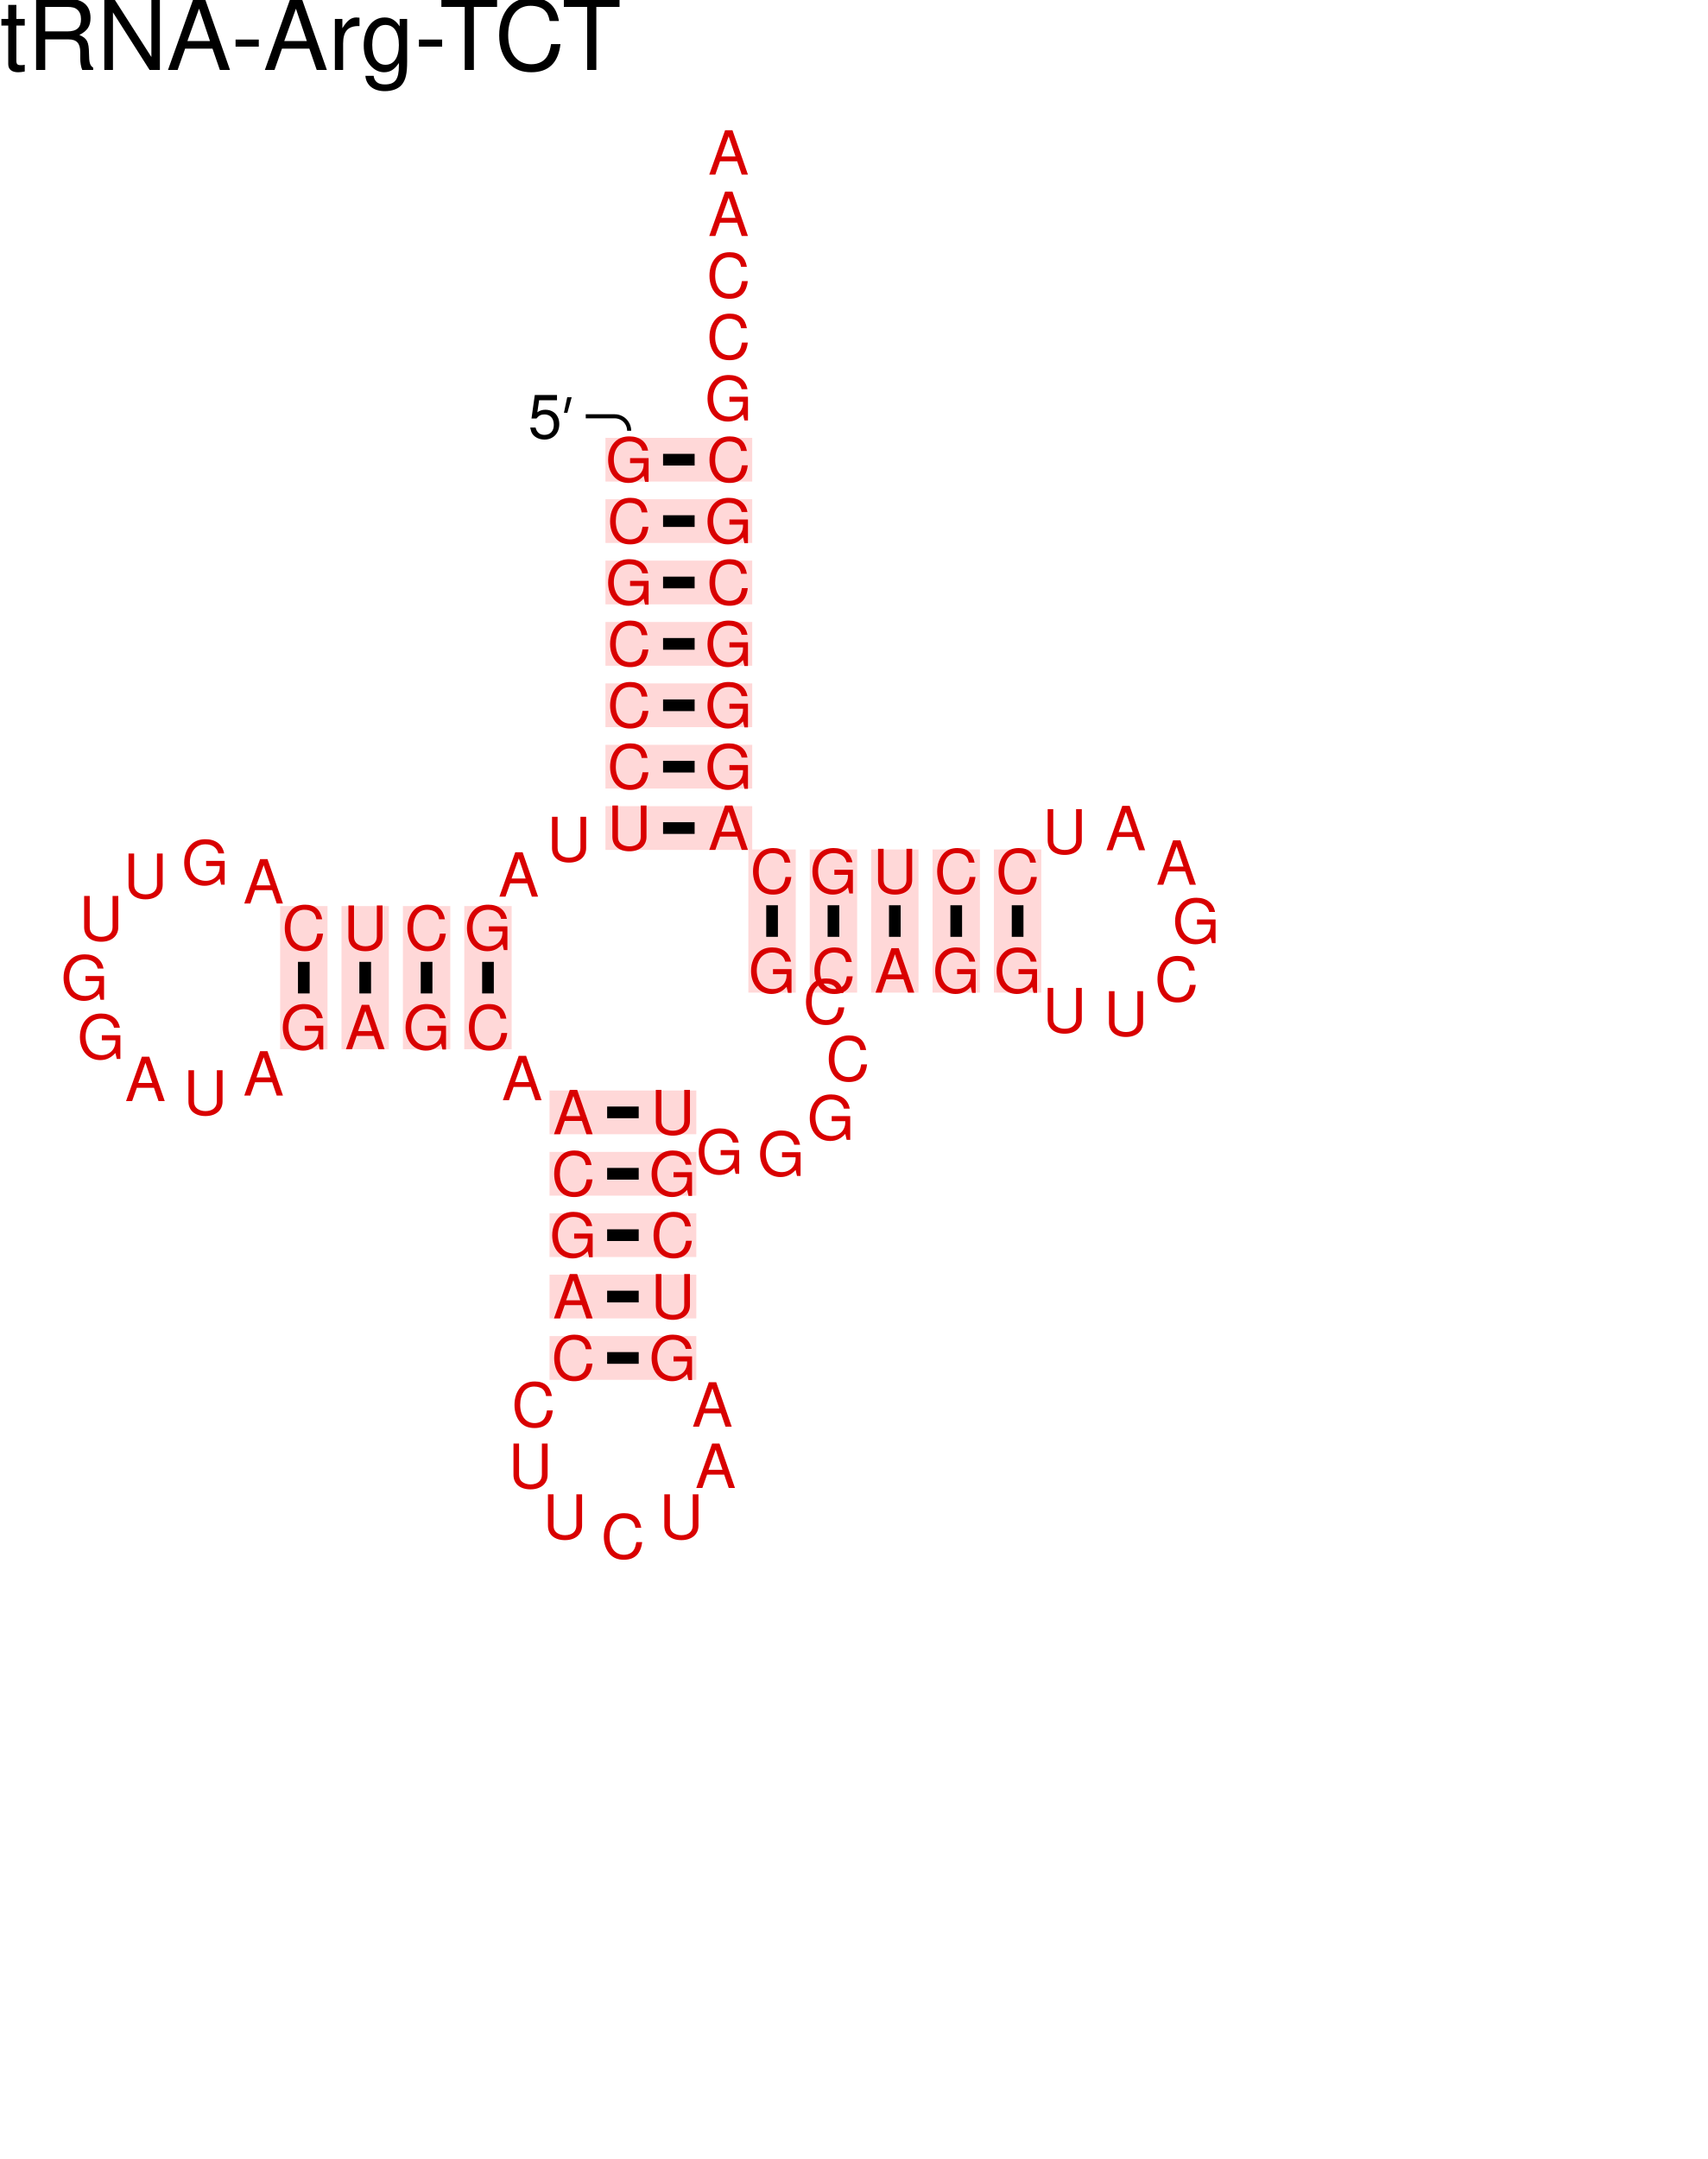
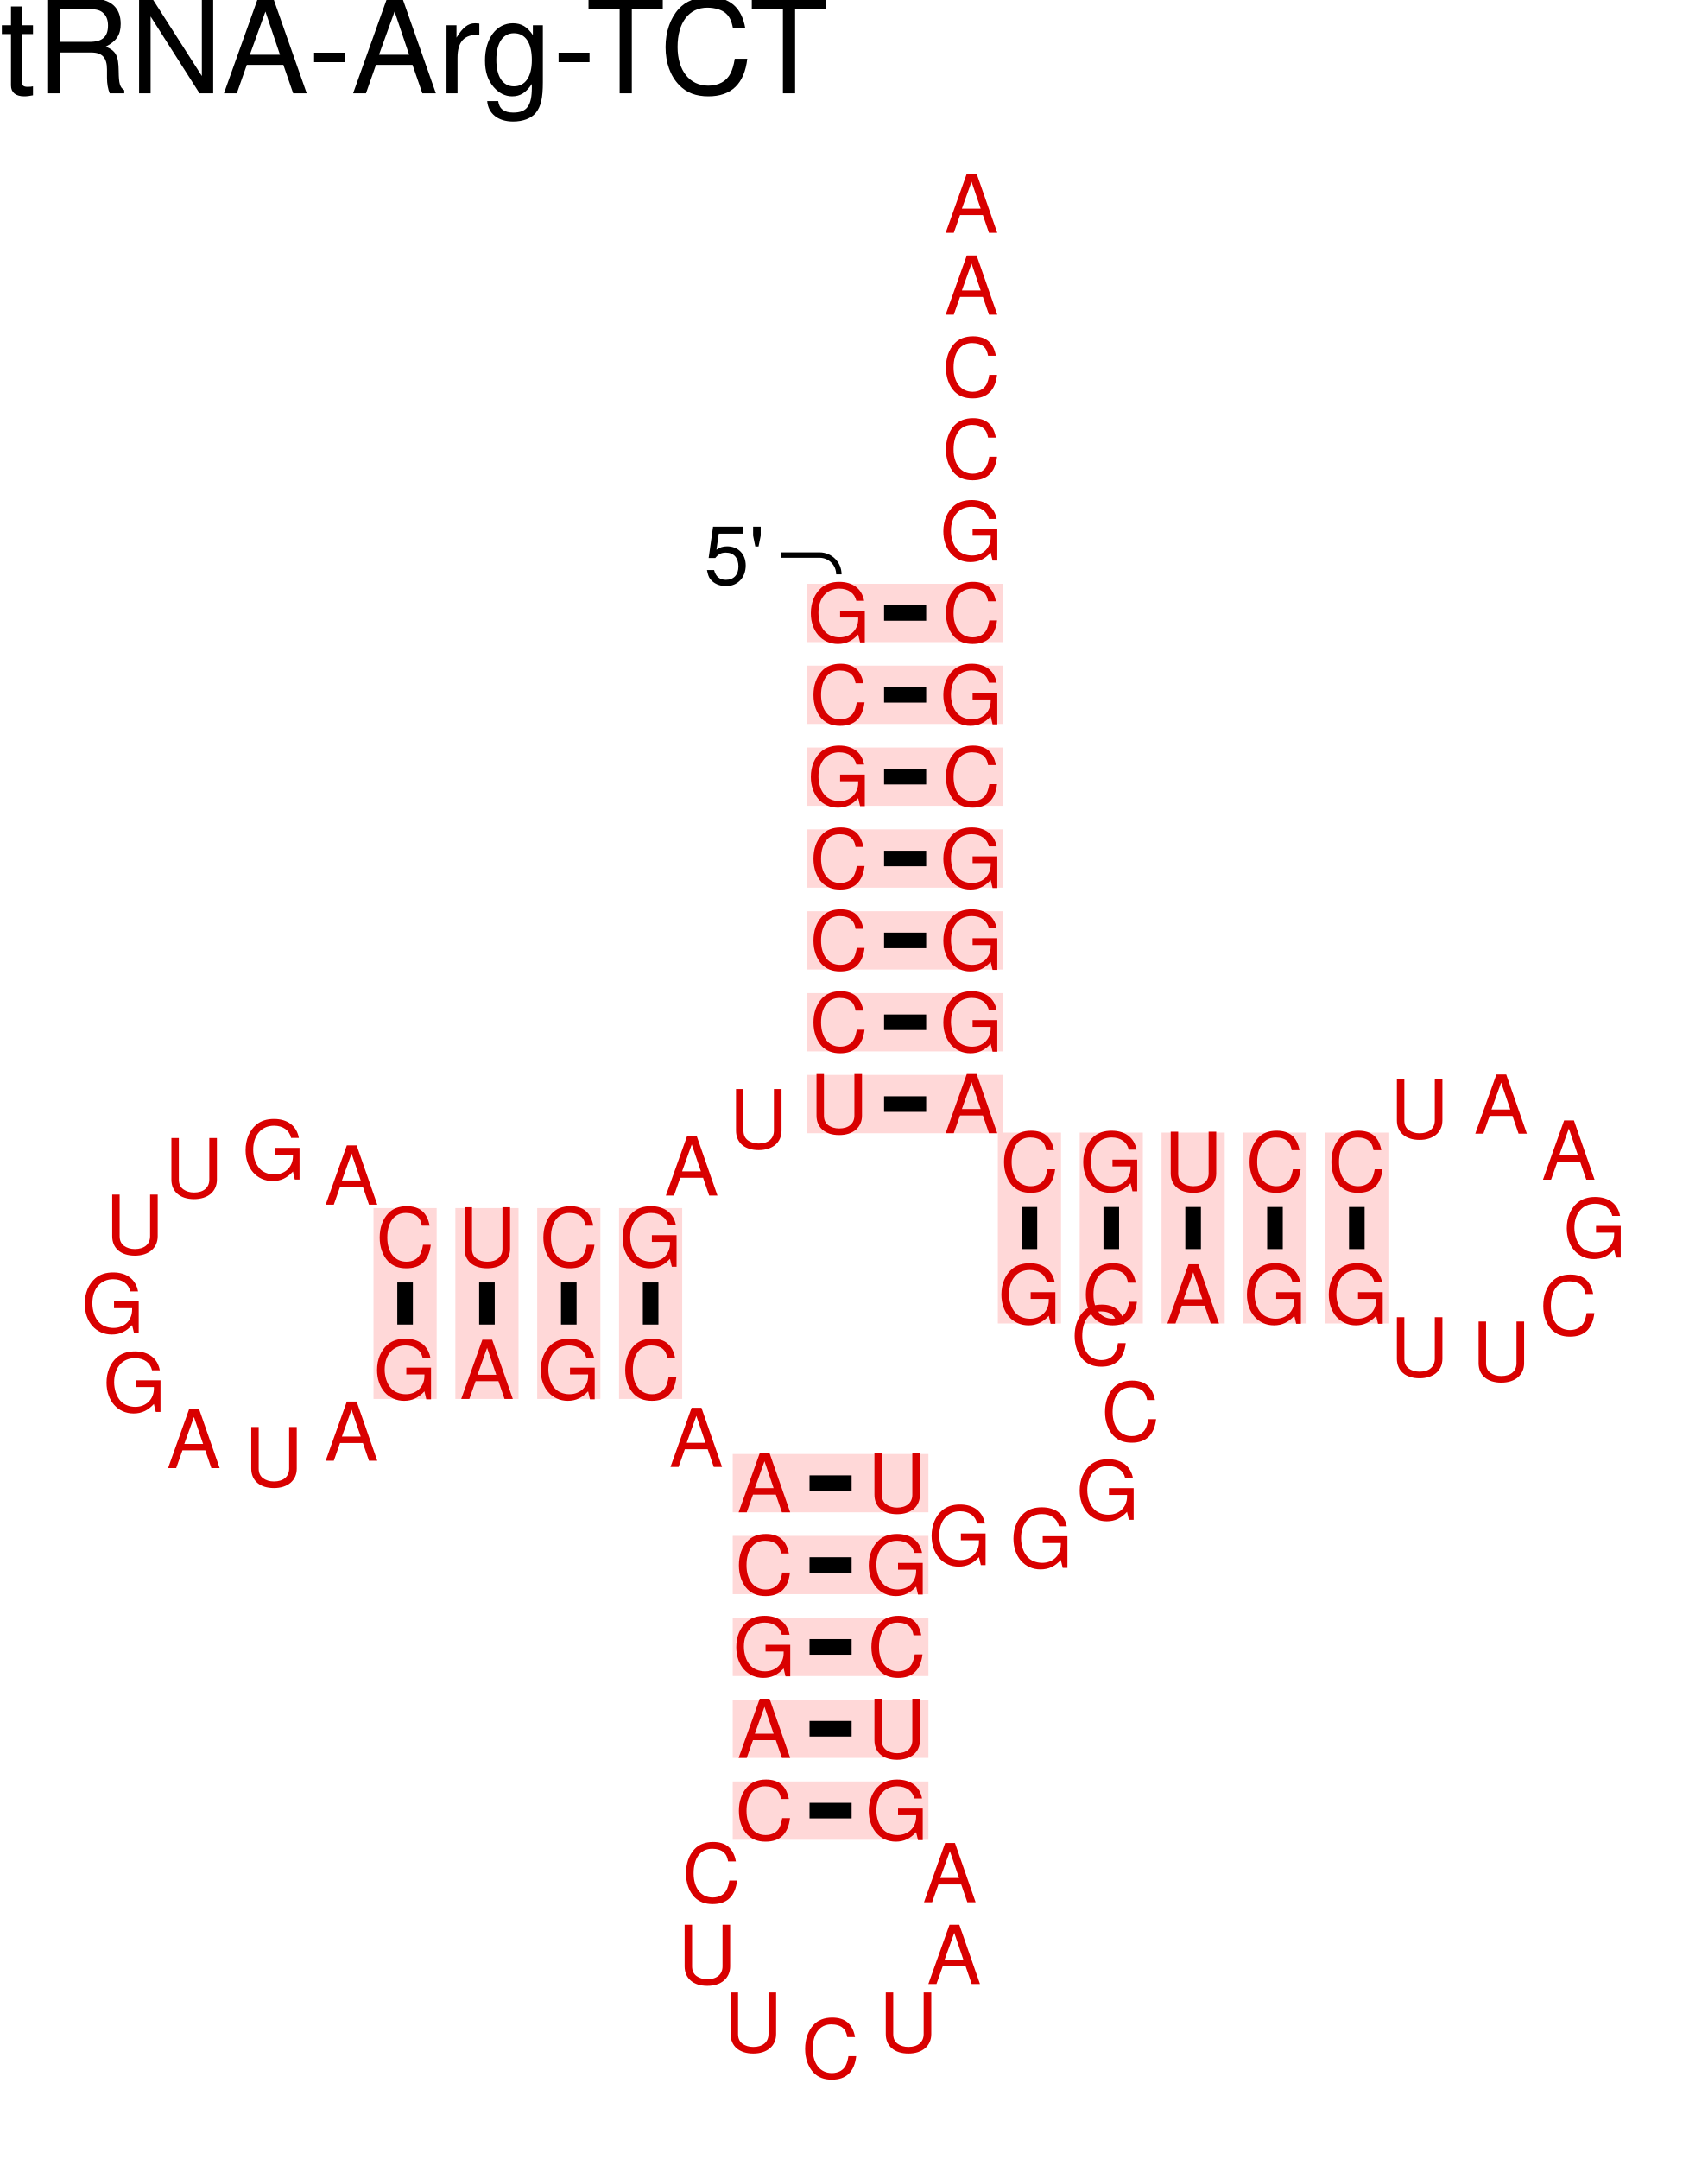
- <svg xmlns="http://www.w3.org/2000/svg" version="1.0" width="55.643mm" height="70.343mm" id="svg2403" xml:space="preserve">
+ <svg xmlns="http://www.w3.org/2000/svg" version="1.0" width="157.727" height="199.397" id="svg2403" xml:space="preserve">
  <text x="0" y="8.616" id="text1000">
    <tspan x="0" y="8.616" fill="#000000" font-variant="normal" font-weight="normal" font-style="normal" font-family="Helvetica, Arial, sans-serif" font-size="12" id="tspan1001">tRNA-Arg-TCT</tspan>
  </text>
  <path fill="#ffd8d8" stroke="none" d="M 74.566 53.916 L 74.566,53.916L 92.641,53.916L 92.641,59.301L 74.566,59.301Z" />
  <path fill="none" stroke="#000000" stroke-width="1.44" stroke-linecap="butt" stroke-linejoin="miter" d="M 81.66 56.608 L 85.548 56.608 " />
  <path fill="#ffd8d8" stroke="none" d="M 74.566 61.476 L 74.566,61.476L 92.641,61.476L 92.641,66.861L 74.566,66.861Z" />
  <path fill="none" stroke="#000000" stroke-width="1.44" stroke-linecap="butt" stroke-linejoin="miter" d="M 81.66 64.168 L 85.548 64.168 " />
  <path fill="#ffd8d8" stroke="none" d="M 74.566 69.036 L 74.566,69.036L 92.641,69.036L 92.641,74.421L 74.566,74.421Z" />
  <path fill="none" stroke="#000000" stroke-width="1.44" stroke-linecap="butt" stroke-linejoin="miter" d="M 81.66 71.728 L 85.548 71.728 " />
  <path fill="#ffd8d8" stroke="none" d="M 74.566 76.596 L 74.566,76.596L 92.641,76.596L 92.641,81.981L 74.566,81.981Z" />
  <path fill="none" stroke="#000000" stroke-width="1.44" stroke-linecap="butt" stroke-linejoin="miter" d="M 81.66 79.288 L 85.548 79.288 " />
  <path fill="#ffd8d8" stroke="none" d="M 74.566 84.156 L 74.566,84.156L 92.641,84.156L 92.641,89.541L 74.566,89.541Z" />
  <path fill="none" stroke="#000000" stroke-width="1.44" stroke-linecap="butt" stroke-linejoin="miter" d="M 81.66 86.849 L 85.548 86.849 " />
  <path fill="#ffd8d8" stroke="none" d="M 74.566 91.716 L 74.566,91.716L 92.641,91.716L 92.641,97.101L 74.566,97.101Z" />
  <path fill="none" stroke="#000000" stroke-width="1.44" stroke-linecap="butt" stroke-linejoin="miter" d="M 81.66 94.409 L 85.548 94.409 " />
  <path fill="#ffd8d8" stroke="none" d="M 74.566 99.276 L 74.566,99.276L 92.641,99.276L 92.641,104.661L 74.566,104.661Z" />
  <path fill="none" stroke="#000000" stroke-width="1.44" stroke-linecap="butt" stroke-linejoin="miter" d="M 81.66 101.969 L 85.548 101.969 " />
  <path fill="#ffd8d8" stroke="none" d="M 63.014 111.577 L 63.014,111.577L 63.014,129.202L 57.179,129.202L 57.179,111.577Z" />
  <path fill="none" stroke="#000000" stroke-width="1.44" stroke-linecap="butt" stroke-linejoin="miter" d="M 60.097 118.445 L 60.097 122.333 " />
  <path fill="#ffd8d8" stroke="none" d="M 55.454 111.577 L 55.454,111.577L 55.454,129.202L 49.619,129.202L 49.619,111.577Z" />
  <path fill="none" stroke="#000000" stroke-width="1.44" stroke-linecap="butt" stroke-linejoin="miter" d="M 52.537 118.445 L 52.537 122.333 " />
  <path fill="#ffd8d8" stroke="none" d="M 47.894 111.577 L 47.894,111.577L 47.894,129.202L 42.059,129.202L 42.059,111.577Z" />
  <path fill="none" stroke="#000000" stroke-width="1.44" stroke-linecap="butt" stroke-linejoin="miter" d="M 44.977 118.445 L 44.977 122.333 " />
  <path fill="#ffd8d8" stroke="none" d="M 40.334 111.577 L 40.334,111.577L 40.334,129.202L 34.499,129.202L 34.499,111.577Z" />
  <path fill="none" stroke="#000000" stroke-width="1.44" stroke-linecap="butt" stroke-linejoin="miter" d="M 37.417 118.445 L 37.417 122.333 " />
  <path fill="#ffd8d8" stroke="none" d="M 67.679 134.288 L 67.679,134.288L 85.754,134.288L 85.754,139.673L 67.679,139.673Z" />
  <path fill="none" stroke="#000000" stroke-width="1.44" stroke-linecap="butt" stroke-linejoin="miter" d="M 74.773 136.98 L 78.661 136.98 " />
  <path fill="#ffd8d8" stroke="none" d="M 67.679 141.848 L 67.679,141.848L 85.754,141.848L 85.754,147.233L 67.679,147.233Z" />
  <path fill="none" stroke="#000000" stroke-width="1.44" stroke-linecap="butt" stroke-linejoin="miter" d="M 74.773 144.54 L 78.661 144.54 " />
  <path fill="#ffd8d8" stroke="none" d="M 67.679 149.408 L 67.679,149.408L 85.754,149.408L 85.754,154.793L 67.679,154.793Z" />
  <path fill="none" stroke="#000000" stroke-width="1.44" stroke-linecap="butt" stroke-linejoin="miter" d="M 74.773 152.1 L 78.661 152.1 " />
  <path fill="#ffd8d8" stroke="none" d="M 67.679 156.968 L 67.679,156.968L 85.754,156.968L 85.754,162.353L 67.679,162.353Z" />
  <path fill="none" stroke="#000000" stroke-width="1.44" stroke-linecap="butt" stroke-linejoin="miter" d="M 74.773 159.66 L 78.661 159.66 " />
  <path fill="#ffd8d8" stroke="none" d="M 67.679 164.528 L 67.679,164.528L 85.754,164.528L 85.754,169.913L 67.679,169.913Z" />
  <path fill="none" stroke="#000000" stroke-width="1.44" stroke-linecap="butt" stroke-linejoin="miter" d="M 74.773 167.22 L 78.661 167.22 " />
  <path fill="#ffd8d8" stroke="none" d="M 92.167 122.231 L 92.167,122.231L 92.167,104.606L 98.002,104.606L 98.002,122.231Z" />
  <path fill="none" stroke="#000000" stroke-width="1.44" stroke-linecap="butt" stroke-linejoin="miter" d="M 95.085 115.363 L 95.085 111.475 " />
  <path fill="#ffd8d8" stroke="none" d="M 99.727 122.231 L 99.727,122.231L 99.727,104.606L 105.562,104.606L 105.562,122.231Z" />
  <path fill="none" stroke="#000000" stroke-width="1.44" stroke-linecap="butt" stroke-linejoin="miter" d="M 102.645 115.363 L 102.645 111.475 " />
  <path fill="#ffd8d8" stroke="none" d="M 107.287 122.231 L 107.287,122.231L 107.287,104.606L 113.122,104.606L 113.122,122.231Z" />
  <path fill="none" stroke="#000000" stroke-width="1.44" stroke-linecap="butt" stroke-linejoin="miter" d="M 110.205 115.363 L 110.205 111.475 " />
  <path fill="#ffd8d8" stroke="none" d="M 114.847 122.231 L 114.847,122.231L 114.847,104.606L 120.682,104.606L 120.682,122.231Z" />
  <path fill="none" stroke="#000000" stroke-width="1.44" stroke-linecap="butt" stroke-linejoin="miter" d="M 117.765 115.363 L 117.765 111.475 " />
  <path fill="#ffd8d8" stroke="none" d="M 122.407 122.231 L 122.407,122.231L 122.407,104.606L 128.242,104.606L 128.242,122.231Z" />
  <path fill="none" stroke="#000000" stroke-width="1.44" stroke-linecap="butt" stroke-linejoin="miter" d="M 125.325 115.363 L 125.325 111.475 " />
  <path fill="none" stroke="#5c5c5c" stroke-width="0.5" stroke-linecap="butt" stroke-linejoin="miter" d="" />
  <path fill="none" stroke="#5c5c5c" stroke-width="0.5" stroke-linecap="butt" stroke-linejoin="miter" d="" />
  <path fill="none" stroke="#5c5c5c" stroke-width="0.5" stroke-linecap="butt" stroke-linejoin="miter" d="" />
  <path fill="none" stroke="#5c5c5c" stroke-width="0.5" stroke-linecap="butt" stroke-linejoin="miter" d="" />
  <path fill="none" stroke="#5c5c5c" stroke-width="0.5" stroke-linecap="butt" stroke-linejoin="miter" d="" />
  <path fill="none" stroke="#5c5c5c" stroke-width="0.5" stroke-linecap="butt" stroke-linejoin="miter" d="" />
  <path fill="none" stroke="#5c5c5c" stroke-width="0.5" stroke-linecap="butt" stroke-linejoin="miter" d="" />
  <path fill="none" stroke="#5c5c5c" stroke-width="0.5" stroke-linecap="butt" stroke-linejoin="miter" d="" />
  <path fill="none" stroke="#5c5c5c" stroke-width="0.5" stroke-linecap="butt" stroke-linejoin="miter" d="" />
  <path fill="none" stroke="#5c5c5c" stroke-width="0.5" stroke-linecap="butt" stroke-linejoin="miter" d="" />
  <path fill="none" stroke="#5c5c5c" stroke-width="0.5" stroke-linecap="butt" stroke-linejoin="miter" d="" />
  <path fill="none" stroke="#5c5c5c" stroke-width="0.5" stroke-linecap="butt" stroke-linejoin="miter" d="" />
  <path fill="none" stroke="#5c5c5c" stroke-width="0.5" stroke-linecap="butt" stroke-linejoin="miter" d="" />
  <path fill="none" stroke="#5c5c5c" stroke-width="0.5" stroke-linecap="butt" stroke-linejoin="miter" d="" />
  <path fill="none" stroke="#5c5c5c" stroke-width="0.5" stroke-linecap="butt" stroke-linejoin="miter" d="" />
  <path fill="none" stroke="#5c5c5c" stroke-width="0.5" stroke-linecap="butt" stroke-linejoin="miter" d="" />
  <path fill="none" stroke="#5c5c5c" stroke-width="0.5" stroke-linecap="butt" stroke-linejoin="miter" d="" />
  <path fill="none" stroke="#5c5c5c" stroke-width="0.5" stroke-linecap="butt" stroke-linejoin="miter" d="" />
  <path fill="none" stroke="#5c5c5c" stroke-width="0.5" stroke-linecap="butt" stroke-linejoin="miter" d="" />
  <path fill="none" stroke="#5c5c5c" stroke-width="0.5" stroke-linecap="butt" stroke-linejoin="miter" d="" />
  <path fill="none" stroke="#5c5c5c" stroke-width="0.5" stroke-linecap="butt" stroke-linejoin="miter" d="" />
  <path fill="none" stroke="#5c5c5c" stroke-width="0.5" stroke-linecap="butt" stroke-linejoin="miter" d="" />
  <path fill="none" stroke="#5c5c5c" stroke-width="0.5" stroke-linecap="butt" stroke-linejoin="miter" d="" />
  <path fill="none" stroke="#5c5c5c" stroke-width="0.5" stroke-linecap="butt" stroke-linejoin="miter" d="" />
  <path fill="none" stroke="#5c5c5c" stroke-width="0.5" stroke-linecap="butt" stroke-linejoin="miter" d="" />
  <path fill="none" stroke="#5c5c5c" stroke-width="0.5" stroke-linecap="butt" stroke-linejoin="miter" d="" />
  <path fill="none" stroke="#5c5c5c" stroke-width="0.5" stroke-linecap="butt" stroke-linejoin="miter" d="" />
  <path fill="none" stroke="#5c5c5c" stroke-width="0.5" stroke-linecap="butt" stroke-linejoin="miter" d="" />
  <path fill="none" stroke="#5c5c5c" stroke-width="0.5" stroke-linecap="butt" stroke-linejoin="miter" d="" />
  <path fill="none" stroke="#5c5c5c" stroke-width="0.5" stroke-linecap="butt" stroke-linejoin="miter" d="" />
  <path fill="none" stroke="#5c5c5c" stroke-width="0.5" stroke-linecap="butt" stroke-linejoin="miter" d="" />
  <path fill="none" stroke="#5c5c5c" stroke-width="0.5" stroke-linecap="butt" stroke-linejoin="miter" d="" />
  <path fill="none" stroke="#5c5c5c" stroke-width="0.5" stroke-linecap="butt" stroke-linejoin="miter" d="" />
  <path fill="none" stroke="#5c5c5c" stroke-width="0.5" stroke-linecap="butt" stroke-linejoin="miter" d="" />
  <path fill="none" stroke="#5c5c5c" stroke-width="0.5" stroke-linecap="butt" stroke-linejoin="miter" d="" />
  <path fill="none" stroke="#5c5c5c" stroke-width="0.5" stroke-linecap="butt" stroke-linejoin="miter" d="" />
  <path fill="none" stroke="#5c5c5c" stroke-width="0.5" stroke-linecap="butt" stroke-linejoin="miter" d="" />
  <path fill="none" stroke="#5c5c5c" stroke-width="0.5" stroke-linecap="butt" stroke-linejoin="miter" d="" />
  <path fill="none" stroke="#5c5c5c" stroke-width="0.5" stroke-linecap="butt" stroke-linejoin="miter" d="" />
  <path fill="none" stroke="#5c5c5c" stroke-width="0.5" stroke-linecap="butt" stroke-linejoin="miter" d="" />
  <path fill="none" stroke="#5c5c5c" stroke-width="0.5" stroke-linecap="butt" stroke-linejoin="miter" d="" />
  <path fill="none" stroke="#5c5c5c" stroke-width="0.5" stroke-linecap="butt" stroke-linejoin="miter" d="" />
  <path fill="none" stroke="#5c5c5c" stroke-width="0.5" stroke-linecap="butt" stroke-linejoin="miter" d="" />
  <path fill="none" stroke="#5c5c5c" stroke-width="0.5" stroke-linecap="butt" stroke-linejoin="miter" d="" />
  <path fill="none" stroke="#5c5c5c" stroke-width="0.5" stroke-linecap="butt" stroke-linejoin="miter" d="" />
  <path fill="none" stroke="#5c5c5c" stroke-width="0.5" stroke-linecap="butt" stroke-linejoin="miter" d="" />
  <path fill="none" stroke="#5c5c5c" stroke-width="0.5" stroke-linecap="butt" stroke-linejoin="miter" d="" />
  <path fill="none" stroke="#5c5c5c" stroke-width="0.5" stroke-linecap="butt" stroke-linejoin="miter" d="" />
  <path fill="none" stroke="#5c5c5c" stroke-width="0.5" stroke-linecap="butt" stroke-linejoin="miter" d="" />
  <path fill="none" stroke="#5c5c5c" stroke-width="0.5" stroke-linecap="butt" stroke-linejoin="miter" d="" />
  <path fill="none" stroke="#5c5c5c" stroke-width="0.5" stroke-linecap="butt" stroke-linejoin="miter" d="" />
  <path fill="none" stroke="#5c5c5c" stroke-width="0.5" stroke-linecap="butt" stroke-linejoin="miter" d="" />
  <path fill="none" stroke="#5c5c5c" stroke-width="0.5" stroke-linecap="butt" stroke-linejoin="miter" d="" />
  <path fill="none" stroke="#5c5c5c" stroke-width="0.5" stroke-linecap="butt" stroke-linejoin="miter" d="" />
  <path fill="none" stroke="#5c5c5c" stroke-width="0.5" stroke-linecap="butt" stroke-linejoin="miter" d="" />
  <path fill="none" stroke="#5c5c5c" stroke-width="0.5" stroke-linecap="butt" stroke-linejoin="miter" d="" />
  <path fill="none" stroke="#5c5c5c" stroke-width="0.5" stroke-linecap="butt" stroke-linejoin="miter" d="" />
  <path fill="none" stroke="#5c5c5c" stroke-width="0.5" stroke-linecap="butt" stroke-linejoin="miter" d="" />
  <path fill="none" stroke="#5c5c5c" stroke-width="0.5" stroke-linecap="butt" stroke-linejoin="miter" d="" />
  <path fill="none" stroke="#5c5c5c" stroke-width="0.5" stroke-linecap="butt" stroke-linejoin="miter" d="" />
  <path fill="none" stroke="#5c5c5c" stroke-width="0.5" stroke-linecap="butt" stroke-linejoin="miter" d="" />
  <path fill="none" stroke="#5c5c5c" stroke-width="0.5" stroke-linecap="butt" stroke-linejoin="miter" d="" />
  <path fill="none" stroke="#5c5c5c" stroke-width="0.5" stroke-linecap="butt" stroke-linejoin="miter" d="" />
  <path fill="none" stroke="#5c5c5c" stroke-width="0.5" stroke-linecap="butt" stroke-linejoin="miter" d="" />
  <path fill="none" stroke="#5c5c5c" stroke-width="0.5" stroke-linecap="butt" stroke-linejoin="miter" d="" />
  <path fill="none" stroke="#5c5c5c" stroke-width="0.5" stroke-linecap="butt" stroke-linejoin="miter" d="" />
  <path fill="none" stroke="#5c5c5c" stroke-width="0.5" stroke-linecap="butt" stroke-linejoin="miter" d="" />
  <path fill="none" stroke="#5c5c5c" stroke-width="0.5" stroke-linecap="butt" stroke-linejoin="miter" d="" />
  <path fill="none" stroke="#5c5c5c" stroke-width="0.5" stroke-linecap="butt" stroke-linejoin="miter" d="" />
  <path fill="none" stroke="#5c5c5c" stroke-width="0.5" stroke-linecap="butt" stroke-linejoin="miter" d="" />
  <path fill="none" stroke="#5c5c5c" stroke-width="0.5" stroke-linecap="butt" stroke-linejoin="miter" d="" />
  <path fill="none" stroke="#5c5c5c" stroke-width="0.5" stroke-linecap="butt" stroke-linejoin="miter" d="" />
  <path fill="none" stroke="#5c5c5c" stroke-width="0.5" stroke-linecap="butt" stroke-linejoin="miter" d="" />
  <path fill="none" stroke="#5c5c5c" stroke-width="0.5" stroke-linecap="butt" stroke-linejoin="miter" d="" />
  <path fill="none" stroke="#5c5c5c" stroke-width="0.5" stroke-linecap="butt" stroke-linejoin="miter" d="" />
  <path fill="none" stroke="#5c5c5c" stroke-width="0.5" stroke-linecap="butt" stroke-linejoin="miter" d="" />
  <path fill="none" stroke="#5c5c5c" stroke-width="0.5" stroke-linecap="butt" stroke-linejoin="miter" d="" />
  <path fill="none" stroke="#5c5c5c" stroke-width="0.5" stroke-linecap="butt" stroke-linejoin="miter" d="" />
  <path fill="none" stroke="#5c5c5c" stroke-width="0.5" stroke-linecap="butt" stroke-linejoin="miter" d="" />
  <path fill="none" stroke="#5c5c5c" stroke-width="0.5" stroke-linecap="butt" stroke-linejoin="miter" d="" />
  <path fill="none" stroke="#5c5c5c" stroke-width="0.5" stroke-linecap="butt" stroke-linejoin="miter" d="" />
  <path fill="none" stroke="#5c5c5c" stroke-width="0.5" stroke-linecap="butt" stroke-linejoin="miter" d="" />
  <path fill="none" stroke="#5c5c5c" stroke-width="0.5" stroke-linecap="butt" stroke-linejoin="miter" d="" />
  <path fill="none" stroke="#5c5c5c" stroke-width="0.5" stroke-linecap="butt" stroke-linejoin="miter" d="" />
  <path fill="none" stroke="#5c5c5c" stroke-width="0.5" stroke-linecap="butt" stroke-linejoin="miter" d="" />
  <path fill="none" stroke="#5c5c5c" stroke-width="0.5" stroke-linecap="butt" stroke-linejoin="miter" d="" />
  <path fill="none" stroke="#5c5c5c" stroke-width="0.5" stroke-linecap="butt" stroke-linejoin="miter" d="" />
  <path fill="none" stroke="#5c5c5c" stroke-width="0.5" stroke-linecap="butt" stroke-linejoin="miter" d="" />
  <path fill="none" stroke="#5c5c5c" stroke-width="0.5" stroke-linecap="butt" stroke-linejoin="miter" d="" />
  <path fill="none" stroke="#5c5c5c" stroke-width="0.5" stroke-linecap="butt" stroke-linejoin="miter" d="" />
  <path fill="none" stroke="#5c5c5c" stroke-width="0.5" stroke-linecap="butt" stroke-linejoin="miter" d="" />
  <path fill="none" stroke="#5c5c5c" stroke-width="0.5" stroke-linecap="butt" stroke-linejoin="miter" d="" />
  <path fill="none" stroke="#5c5c5c" stroke-width="0.5" stroke-linecap="butt" stroke-linejoin="miter" d="" />
  <path fill="none" stroke="#5c5c5c" stroke-width="0.5" stroke-linecap="butt" stroke-linejoin="miter" d="" />
  <path fill="none" stroke="#5c5c5c" stroke-width="0.5" stroke-linecap="butt" stroke-linejoin="miter" d="" />
  <path fill="none" stroke="#5c5c5c" stroke-width="0.5" stroke-linecap="butt" stroke-linejoin="miter" d="" />
  <path fill="none" stroke="#5c5c5c" stroke-width="0.5" stroke-linecap="butt" stroke-linejoin="miter" d="" />
  <path fill="none" stroke="#5c5c5c" stroke-width="0.5" stroke-linecap="butt" stroke-linejoin="miter" d="" />
  <path fill="none" stroke="#5c5c5c" stroke-width="0.5" stroke-linecap="butt" stroke-linejoin="miter" d="" />
  <path fill="none" stroke="#5c5c5c" stroke-width="0.5" stroke-linecap="butt" stroke-linejoin="miter" d="" />
  <path fill="none" stroke="#5c5c5c" stroke-width="0.5" stroke-linecap="butt" stroke-linejoin="miter" d="" />
  <path fill="none" stroke="#5c5c5c" stroke-width="0.5" stroke-linecap="butt" stroke-linejoin="miter" d="" />
  <path fill="none" stroke="#5c5c5c" stroke-width="0.5" stroke-linecap="butt" stroke-linejoin="miter" d="" />
  <path fill="none" stroke="#5c5c5c" stroke-width="0.5" stroke-linecap="butt" stroke-linejoin="miter" d="" />
  <path fill="none" stroke="#5c5c5c" stroke-width="0.5" stroke-linecap="butt" stroke-linejoin="miter" d="" />
  <path fill="none" stroke="#5c5c5c" stroke-width="0.5" stroke-linecap="butt" stroke-linejoin="miter" d="" />
  <path fill="none" stroke="#5c5c5c" stroke-width="0.5" stroke-linecap="butt" stroke-linejoin="miter" d="" />
  <path fill="none" stroke="#5c5c5c" stroke-width="0.5" stroke-linecap="butt" stroke-linejoin="miter" d="" />
  <path fill="none" stroke="#5c5c5c" stroke-width="0.5" stroke-linecap="butt" stroke-linejoin="miter" d="" />
  <path fill="none" stroke="#5c5c5c" stroke-width="0.5" stroke-linecap="butt" stroke-linejoin="miter" d="" />
  <path fill="none" stroke="#5c5c5c" stroke-width="0.5" stroke-linecap="butt" stroke-linejoin="miter" d="" />
  <path fill="none" stroke="#5c5c5c" stroke-width="0.5" stroke-linecap="butt" stroke-linejoin="miter" d="" />
  <path fill="none" stroke="#5c5c5c" stroke-width="0.5" stroke-linecap="butt" stroke-linejoin="miter" d="" />
  <path fill="none" stroke="#5c5c5c" stroke-width="0.5" stroke-linecap="butt" stroke-linejoin="miter" d="" />
  <path fill="none" stroke="#5c5c5c" stroke-width="0.5" stroke-linecap="butt" stroke-linejoin="miter" d="" />
  <path fill="none" stroke="#5c5c5c" stroke-width="0.5" stroke-linecap="butt" stroke-linejoin="miter" d="" />
  <path fill="none" stroke="#5c5c5c" stroke-width="0.5" stroke-linecap="butt" stroke-linejoin="miter" d="" />
  <path fill="none" stroke="#5c5c5c" stroke-width="0.5" stroke-linecap="butt" stroke-linejoin="miter" d="" />
  <path fill="none" stroke="#5c5c5c" stroke-width="0.5" stroke-linecap="butt" stroke-linejoin="miter" d="" />
  <path fill="none" stroke="#5c5c5c" stroke-width="0.5" stroke-linecap="butt" stroke-linejoin="miter" d="" />
  <path fill="none" stroke="#5c5c5c" stroke-width="0.5" stroke-linecap="butt" stroke-linejoin="miter" d="" />
  <path fill="none" stroke="#5c5c5c" stroke-width="0.5" stroke-linecap="butt" stroke-linejoin="miter" d="" />
  <path fill="none" stroke="#5c5c5c" stroke-width="0.5" stroke-linecap="butt" stroke-linejoin="miter" d="" />
  <path fill="none" stroke="#5c5c5c" stroke-width="0.5" stroke-linecap="butt" stroke-linejoin="miter" d="" />
  <path fill="none" stroke="#5c5c5c" stroke-width="0.5" stroke-linecap="butt" stroke-linejoin="miter" d="" />
  <path fill="none" stroke="#5c5c5c" stroke-width="0.5" stroke-linecap="butt" stroke-linejoin="miter" d="" />
  <path fill="none" stroke="#5c5c5c" stroke-width="0.5" stroke-linecap="butt" stroke-linejoin="miter" d="" />
  <path fill="none" stroke="#5c5c5c" stroke-width="0.5" stroke-linecap="butt" stroke-linejoin="miter" d="" />
  <path fill="none" stroke="#5c5c5c" stroke-width="0.5" stroke-linecap="butt" stroke-linejoin="miter" d="" />
  <path fill="none" stroke="#5c5c5c" stroke-width="0.5" stroke-linecap="butt" stroke-linejoin="miter" d="" />
  <path fill="none" stroke="#5c5c5c" stroke-width="0.5" stroke-linecap="butt" stroke-linejoin="miter" d="" />
  <path fill="none" stroke="#5c5c5c" stroke-width="0.5" stroke-linecap="butt" stroke-linejoin="miter" d="" />
  <path fill="none" stroke="#5c5c5c" stroke-width="0.5" stroke-linecap="butt" stroke-linejoin="miter" d="" />
  <path fill="none" stroke="#5c5c5c" stroke-width="0.5" stroke-linecap="butt" stroke-linejoin="miter" d="" />
  <path fill="none" stroke="#5c5c5c" stroke-width="0.5" stroke-linecap="butt" stroke-linejoin="miter" d="" />
  <path fill="none" stroke="#5c5c5c" stroke-width="0.5" stroke-linecap="butt" stroke-linejoin="miter" d="" />
  <path fill="none" stroke="#5c5c5c" stroke-width="0.5" stroke-linecap="butt" stroke-linejoin="miter" d="" />
  <path fill="none" stroke="#5c5c5c" stroke-width="0.5" stroke-linecap="butt" stroke-linejoin="miter" d="" />
  <path fill="none" stroke="#5c5c5c" stroke-width="0.5" stroke-linecap="butt" stroke-linejoin="miter" d="" />
  <path fill="none" stroke="#5c5c5c" stroke-width="0.5" stroke-linecap="butt" stroke-linejoin="miter" d="" />
  <path fill="none" stroke="#5c5c5c" stroke-width="0.5" stroke-linecap="butt" stroke-linejoin="miter" d="" />
  <path fill="none" stroke="#5c5c5c" stroke-width="0.5" stroke-linecap="butt" stroke-linejoin="miter" d="" />
  <path fill="none" stroke="#5c5c5c" stroke-width="0.5" stroke-linecap="butt" stroke-linejoin="miter" d="" />
  <path fill="none" stroke="#5c5c5c" stroke-width="0.5" stroke-linecap="butt" stroke-linejoin="miter" d="" />
  <path fill="none" stroke="#5c5c5c" stroke-width="0.5" stroke-linecap="butt" stroke-linejoin="miter" d="" />
  <path fill="none" stroke="#5c5c5c" stroke-width="0.5" stroke-linecap="butt" stroke-linejoin="miter" d="" />
  <path fill="none" stroke="#5c5c5c" stroke-width="0.5" stroke-linecap="butt" stroke-linejoin="miter" d="" />
  <path fill="none" stroke="#5c5c5c" stroke-width="0.5" stroke-linecap="butt" stroke-linejoin="miter" d="" />
  <path fill="none" stroke="#5c5c5c" stroke-width="0.5" stroke-linecap="butt" stroke-linejoin="miter" d="" />
  <path fill="none" stroke="#5c5c5c" stroke-width="0.5" stroke-linecap="butt" stroke-linejoin="miter" d="" />
  <path fill="none" stroke="#5c5c5c" stroke-width="0.5" stroke-linecap="butt" stroke-linejoin="miter" d="" />
  <path fill="none" stroke="#5c5c5c" stroke-width="0.5" stroke-linecap="butt" stroke-linejoin="miter" d="" />
  <path fill="none" stroke="#5c5c5c" stroke-width="0.5" stroke-linecap="butt" stroke-linejoin="miter" d="" />
  <path fill="none" stroke="#5c5c5c" stroke-width="0.5" stroke-linecap="butt" stroke-linejoin="miter" d="" />
  <path fill="none" stroke="#5c5c5c" stroke-width="0.5" stroke-linecap="butt" stroke-linejoin="miter" d="" />
  <path fill="none" stroke="#5c5c5c" stroke-width="0.5" stroke-linecap="butt" stroke-linejoin="miter" d="" />
  <text x="74.566" y="59.301" id="text1002">
    <tspan x="74.566" y="59.301" fill="#d90000" font-variant="normal" font-weight="normal" font-style="normal" font-family="Helvetica, Arial, sans-serif" font-size="7.5" id="tspan1003">G</tspan>
  </text>
  <text x="74.776" y="66.861" id="text1004">
    <tspan x="74.776" y="66.861" fill="#d90000" font-variant="normal" font-weight="normal" font-style="normal" font-family="Helvetica, Arial, sans-serif" font-size="7.5" id="tspan1005">C</tspan>
  </text>
  <text x="74.566" y="74.421" id="text1006">
    <tspan x="74.566" y="74.421" fill="#d90000" font-variant="normal" font-weight="normal" font-style="normal" font-family="Helvetica, Arial, sans-serif" font-size="7.5" id="tspan1007">G</tspan>
  </text>
  <text x="74.776" y="81.981" id="text1008">
    <tspan x="74.776" y="81.981" fill="#d90000" font-variant="normal" font-weight="normal" font-style="normal" font-family="Helvetica, Arial, sans-serif" font-size="7.5" id="tspan1009">C</tspan>
  </text>
  <text x="74.776" y="89.541" id="text1010">
    <tspan x="74.776" y="89.541" fill="#d90000" font-variant="normal" font-weight="normal" font-style="normal" font-family="Helvetica, Arial, sans-serif" font-size="7.5" id="tspan1011">C</tspan>
  </text>
  <text x="74.776" y="97.101" id="text1012">
    <tspan x="74.776" y="97.101" fill="#d90000" font-variant="normal" font-weight="normal" font-style="normal" font-family="Helvetica, Arial, sans-serif" font-size="7.5" id="tspan1013">C</tspan>
  </text>
  <text x="74.776" y="104.661" id="text1014">
    <tspan x="74.776" y="104.661" fill="#d90000" font-variant="normal" font-weight="normal" font-style="normal" font-family="Helvetica, Arial, sans-serif" font-size="7.5" id="tspan1015">U</tspan>
  </text>
  <text x="67.345" y="106.051" id="text1016">
    <tspan x="67.345" y="106.051" fill="#d90000" font-variant="normal" font-weight="normal" font-style="normal" font-family="Helvetica, Arial, sans-serif" font-size="7.5" id="tspan1017">U</tspan>
  </text>
  <text x="61.38" y="110.417" id="text1018">
    <tspan x="61.38" y="110.417" fill="#d90000" font-variant="normal" font-weight="normal" font-style="normal" font-family="Helvetica, Arial, sans-serif" font-size="7.5" id="tspan1019">A</tspan>
  </text>
  <text x="57.179" y="116.962" id="text1020">
    <tspan x="57.179" y="116.962" fill="#d90000" font-variant="normal" font-weight="normal" font-style="normal" font-family="Helvetica, Arial, sans-serif" font-size="7.5" id="tspan1021">G</tspan>
  </text>
  <text x="49.829" y="116.962" id="text1022">
    <tspan x="49.829" y="116.962" fill="#d90000" font-variant="normal" font-weight="normal" font-style="normal" font-family="Helvetica, Arial, sans-serif" font-size="7.5" id="tspan1023">C</tspan>
  </text>
  <text x="42.269" y="116.962" id="text1024">
    <tspan x="42.269" y="116.962" fill="#d90000" font-variant="normal" font-weight="normal" font-style="normal" font-family="Helvetica, Arial, sans-serif" font-size="7.5" id="tspan1025">U</tspan>
  </text>
  <text x="34.709" y="116.962" id="text1026">
    <tspan x="34.709" y="116.962" fill="#d90000" font-variant="normal" font-weight="normal" font-style="normal" font-family="Helvetica, Arial, sans-serif" font-size="7.5" id="tspan1027">C</tspan>
  </text>
  <text x="29.957" y="111.255" id="text1028">
    <tspan x="29.957" y="111.255" fill="#d90000" font-variant="normal" font-weight="normal" font-style="normal" font-family="Helvetica, Arial, sans-serif" font-size="7.5" id="tspan1029">A</tspan>
  </text>
  <text x="22.355" y="108.904" id="text1030">
    <tspan x="22.355" y="108.904" fill="#d90000" font-variant="normal" font-weight="normal" font-style="normal" font-family="Helvetica, Arial, sans-serif" font-size="7.5" id="tspan1031">G</tspan>
  </text>
  <text x="15.192" y="110.575" id="text1032">
    <tspan x="15.192" y="110.575" fill="#d90000" font-variant="normal" font-weight="normal" font-style="normal" font-family="Helvetica, Arial, sans-serif" font-size="7.5" id="tspan1033">U</tspan>
  </text>
  <text x="9.723" y="115.795" id="text1034">
    <tspan x="9.723" y="115.795" fill="#d90000" font-variant="normal" font-weight="normal" font-style="normal" font-family="Helvetica, Arial, sans-serif" font-size="7.5" id="tspan1035">U</tspan>
  </text>
  <text x="7.5" y="123.082" id="text1036">
    <tspan x="7.5" y="123.082" fill="#d90000" font-variant="normal" font-weight="normal" font-style="normal" font-family="Helvetica, Arial, sans-serif" font-size="7.5" id="tspan1037">G</tspan>
  </text>
  <text x="9.513" y="130.369" id="text1038">
    <tspan x="9.513" y="130.369" fill="#d90000" font-variant="normal" font-weight="normal" font-style="normal" font-family="Helvetica, Arial, sans-serif" font-size="7.5" id="tspan1039">G</tspan>
  </text>
  <text x="15.399" y="135.588" id="text1040">
    <tspan x="15.399" y="135.588" fill="#d90000" font-variant="normal" font-weight="normal" font-style="normal" font-family="Helvetica, Arial, sans-serif" font-size="7.5" id="tspan1041">A</tspan>
  </text>
  <text x="22.565" y="137.259" id="text1042">
    <tspan x="22.565" y="137.259" fill="#d90000" font-variant="normal" font-weight="normal" font-style="normal" font-family="Helvetica, Arial, sans-serif" font-size="7.5" id="tspan1043">U</tspan>
  </text>
  <text x="29.957" y="134.908" id="text1044">
    <tspan x="29.957" y="134.908" fill="#d90000" font-variant="normal" font-weight="normal" font-style="normal" font-family="Helvetica, Arial, sans-serif" font-size="7.5" id="tspan1045">A</tspan>
  </text>
  <text x="34.499" y="129.202" id="text1046">
    <tspan x="34.499" y="129.202" fill="#d90000" font-variant="normal" font-weight="normal" font-style="normal" font-family="Helvetica, Arial, sans-serif" font-size="7.5" id="tspan1047">G</tspan>
  </text>
  <text x="42.475" y="129.202" id="text1048">
    <tspan x="42.475" y="129.202" fill="#d90000" font-variant="normal" font-weight="normal" font-style="normal" font-family="Helvetica, Arial, sans-serif" font-size="7.5" id="tspan1049">A</tspan>
  </text>
  <text x="49.619" y="129.202" id="text1050">
    <tspan x="49.619" y="129.202" fill="#d90000" font-variant="normal" font-weight="normal" font-style="normal" font-family="Helvetica, Arial, sans-serif" font-size="7.5" id="tspan1051">G</tspan>
  </text>
  <text x="57.389" y="129.202" id="text1052">
    <tspan x="57.389" y="129.202" fill="#d90000" font-variant="normal" font-weight="normal" font-style="normal" font-family="Helvetica, Arial, sans-serif" font-size="7.5" id="tspan1053">C</tspan>
  </text>
  <text x="61.803" y="135.483" id="text1054">
    <tspan x="61.803" y="135.483" fill="#d90000" font-variant="normal" font-weight="normal" font-style="normal" font-family="Helvetica, Arial, sans-serif" font-size="7.5" id="tspan1055">A</tspan>
  </text>
  <text x="68.096" y="139.673" id="text1056">
    <tspan x="68.096" y="139.673" fill="#d90000" font-variant="normal" font-weight="normal" font-style="normal" font-family="Helvetica, Arial, sans-serif" font-size="7.5" id="tspan1057">A</tspan>
  </text>
  <text x="67.889" y="147.233" id="text1058">
    <tspan x="67.889" y="147.233" fill="#d90000" font-variant="normal" font-weight="normal" font-style="normal" font-family="Helvetica, Arial, sans-serif" font-size="7.5" id="tspan1059">C</tspan>
  </text>
  <text x="67.679" y="154.793" id="text1060">
    <tspan x="67.679" y="154.793" fill="#d90000" font-variant="normal" font-weight="normal" font-style="normal" font-family="Helvetica, Arial, sans-serif" font-size="7.5" id="tspan1061">G</tspan>
  </text>
  <text x="68.096" y="162.353" id="text1062">
    <tspan x="68.096" y="162.353" fill="#d90000" font-variant="normal" font-weight="normal" font-style="normal" font-family="Helvetica, Arial, sans-serif" font-size="7.5" id="tspan1063">A</tspan>
  </text>
  <text x="67.889" y="169.913" id="text1064">
    <tspan x="67.889" y="169.913" fill="#d90000" font-variant="normal" font-weight="normal" font-style="normal" font-family="Helvetica, Arial, sans-serif" font-size="7.5" id="tspan1065">C</tspan>
  </text>
  <text x="63.002" y="175.68" id="text1066">
    <tspan x="63.002" y="175.68" fill="#d90000" font-variant="normal" font-weight="normal" font-style="normal" font-family="Helvetica, Arial, sans-serif" font-size="7.5" id="tspan1067">C</tspan>
  </text>
  <text x="62.599" y="183.23" id="text1068">
    <tspan x="62.599" y="183.23" fill="#d90000" font-variant="normal" font-weight="normal" font-style="normal" font-family="Helvetica, Arial, sans-serif" font-size="7.5" id="tspan1069">U</tspan>
  </text>
  <text x="66.845" y="189.485" id="text1070">
    <tspan x="66.845" y="189.485" fill="#d90000" font-variant="normal" font-weight="normal" font-style="normal" font-family="Helvetica, Arial, sans-serif" font-size="7.5" id="tspan1071">U</tspan>
  </text>
  <text x="74.009" y="191.897" id="text1072">
    <tspan x="74.009" y="191.897" fill="#d90000" font-variant="normal" font-weight="normal" font-style="normal" font-family="Helvetica, Arial, sans-serif" font-size="7.5" id="tspan1073">C</tspan>
  </text>
  <text x="81.174" y="189.485" id="text1074">
    <tspan x="81.174" y="189.485" fill="#d90000" font-variant="normal" font-weight="normal" font-style="normal" font-family="Helvetica, Arial, sans-serif" font-size="7.5" id="tspan1075">U</tspan>
  </text>
  <text x="85.626" y="183.23" id="text1076">
    <tspan x="85.626" y="183.23" fill="#d90000" font-variant="normal" font-weight="normal" font-style="normal" font-family="Helvetica, Arial, sans-serif" font-size="7.5" id="tspan1077">A</tspan>
  </text>
  <text x="85.223" y="175.68" id="text1078">
    <tspan x="85.223" y="175.68" fill="#d90000" font-variant="normal" font-weight="normal" font-style="normal" font-family="Helvetica, Arial, sans-serif" font-size="7.5" id="tspan1079">A</tspan>
  </text>
  <text x="79.919" y="169.913" id="text1080">
    <tspan x="79.919" y="169.913" fill="#d90000" font-variant="normal" font-weight="normal" font-style="normal" font-family="Helvetica, Arial, sans-serif" font-size="7.5" id="tspan1081">G</tspan>
  </text>
  <text x="80.129" y="162.353" id="text1082">
    <tspan x="80.129" y="162.353" fill="#d90000" font-variant="normal" font-weight="normal" font-style="normal" font-family="Helvetica, Arial, sans-serif" font-size="7.5" id="tspan1083">U</tspan>
  </text>
  <text x="80.129" y="154.793" id="text1084">
    <tspan x="80.129" y="154.793" fill="#d90000" font-variant="normal" font-weight="normal" font-style="normal" font-family="Helvetica, Arial, sans-serif" font-size="7.5" id="tspan1085">C</tspan>
  </text>
  <text x="79.919" y="147.233" id="text1086">
    <tspan x="79.919" y="147.233" fill="#d90000" font-variant="normal" font-weight="normal" font-style="normal" font-family="Helvetica, Arial, sans-serif" font-size="7.5" id="tspan1087">G</tspan>
  </text>
  <text x="80.129" y="139.673" id="text1088">
    <tspan x="80.129" y="139.673" fill="#d90000" font-variant="normal" font-weight="normal" font-style="normal" font-family="Helvetica, Arial, sans-serif" font-size="7.5" id="tspan1089">U</tspan>
  </text>
  <text x="85.724" y="144.516" id="text1090">
    <tspan x="85.724" y="144.516" fill="#d90000" font-variant="normal" font-weight="normal" font-style="normal" font-family="Helvetica, Arial, sans-serif" font-size="7.5" id="tspan1091">G</tspan>
  </text>
  <text x="93.28" y="144.771" id="text1092">
    <tspan x="93.28" y="144.771" fill="#d90000" font-variant="normal" font-weight="normal" font-style="normal" font-family="Helvetica, Arial, sans-serif" font-size="7.5" id="tspan1093">G</tspan>
  </text>
  <text x="99.398" y="140.331" id="text1094">
    <tspan x="99.398" y="140.331" fill="#d90000" font-variant="normal" font-weight="normal" font-style="normal" font-family="Helvetica, Arial, sans-serif" font-size="7.5" id="tspan1095">G</tspan>
  </text>
  <text x="101.708" y="133.068" id="text1096">
    <tspan x="101.708" y="133.068" fill="#d90000" font-variant="normal" font-weight="normal" font-style="normal" font-family="Helvetica, Arial, sans-serif" font-size="7.5" id="tspan1097">C</tspan>
  </text>
  <text x="98.903" y="126.048" id="text1098">
    <tspan x="98.903" y="126.048" fill="#d90000" font-variant="normal" font-weight="normal" font-style="normal" font-family="Helvetica, Arial, sans-serif" font-size="7.5" id="tspan1099">C</tspan>
  </text>
  <text x="92.167" y="122.231" id="text1100">
    <tspan x="92.167" y="122.231" fill="#d90000" font-variant="normal" font-weight="normal" font-style="normal" font-family="Helvetica, Arial, sans-serif" font-size="7.5" id="tspan1101">G</tspan>
  </text>
  <text x="99.937" y="122.231" id="text1102">
    <tspan x="99.937" y="122.231" fill="#d90000" font-variant="normal" font-weight="normal" font-style="normal" font-family="Helvetica, Arial, sans-serif" font-size="7.5" id="tspan1103">C</tspan>
  </text>
  <text x="107.703" y="122.231" id="text1104">
    <tspan x="107.703" y="122.231" fill="#d90000" font-variant="normal" font-weight="normal" font-style="normal" font-family="Helvetica, Arial, sans-serif" font-size="7.5" id="tspan1105">A</tspan>
  </text>
  <text x="114.847" y="122.231" id="text1106">
    <tspan x="114.847" y="122.231" fill="#d90000" font-variant="normal" font-weight="normal" font-style="normal" font-family="Helvetica, Arial, sans-serif" font-size="7.5" id="tspan1107">G</tspan>
  </text>
  <text x="122.407" y="122.231" id="text1108">
    <tspan x="122.407" y="122.231" fill="#d90000" font-variant="normal" font-weight="normal" font-style="normal" font-family="Helvetica, Arial, sans-serif" font-size="7.5" id="tspan1109">G</tspan>
  </text>
  <text x="128.385" y="127.119" id="text1110">
    <tspan x="128.385" y="127.119" fill="#d90000" font-variant="normal" font-weight="normal" font-style="normal" font-family="Helvetica, Arial, sans-serif" font-size="7.5" id="tspan1111">U</tspan>
  </text>
  <text x="135.934" y="127.522" id="text1112">
    <tspan x="135.934" y="127.522" fill="#d90000" font-variant="normal" font-weight="normal" font-style="normal" font-family="Helvetica, Arial, sans-serif" font-size="7.5" id="tspan1113">U</tspan>
  </text>
  <text x="142.189" y="123.276" id="text1114">
    <tspan x="142.189" y="123.276" fill="#d90000" font-variant="normal" font-weight="normal" font-style="normal" font-family="Helvetica, Arial, sans-serif" font-size="7.5" id="tspan1115">C</tspan>
  </text>
  <text x="144.392" y="116.111" id="text1116">
    <tspan x="144.392" y="116.111" fill="#d90000" font-variant="normal" font-weight="normal" font-style="normal" font-family="Helvetica, Arial, sans-serif" font-size="7.5" id="tspan1117">G</tspan>
  </text>
  <text x="142.396" y="108.947" id="text1118">
    <tspan x="142.396" y="108.947" fill="#d90000" font-variant="normal" font-weight="normal" font-style="normal" font-family="Helvetica, Arial, sans-serif" font-size="7.5" id="tspan1119">A</tspan>
  </text>
  <text x="136.14" y="104.701" id="text1120">
    <tspan x="136.14" y="104.701" fill="#d90000" font-variant="normal" font-weight="normal" font-style="normal" font-family="Helvetica, Arial, sans-serif" font-size="7.5" id="tspan1121">A</tspan>
  </text>
  <text x="128.385" y="105.104" id="text1122">
    <tspan x="128.385" y="105.104" fill="#d90000" font-variant="normal" font-weight="normal" font-style="normal" font-family="Helvetica, Arial, sans-serif" font-size="7.5" id="tspan1123">U</tspan>
  </text>
  <text x="122.617" y="109.991" id="text1124">
    <tspan x="122.617" y="109.991" fill="#d90000" font-variant="normal" font-weight="normal" font-style="normal" font-family="Helvetica, Arial, sans-serif" font-size="7.5" id="tspan1125">C</tspan>
  </text>
  <text x="115.057" y="109.991" id="text1126">
    <tspan x="115.057" y="109.991" fill="#d90000" font-variant="normal" font-weight="normal" font-style="normal" font-family="Helvetica, Arial, sans-serif" font-size="7.5" id="tspan1127">C</tspan>
  </text>
  <text x="107.497" y="109.991" id="text1128">
    <tspan x="107.497" y="109.991" fill="#d90000" font-variant="normal" font-weight="normal" font-style="normal" font-family="Helvetica, Arial, sans-serif" font-size="7.5" id="tspan1129">U</tspan>
  </text>
  <text x="99.727" y="109.991" id="text1130">
    <tspan x="99.727" y="109.991" fill="#d90000" font-variant="normal" font-weight="normal" font-style="normal" font-family="Helvetica, Arial, sans-serif" font-size="7.5" id="tspan1131">G</tspan>
  </text>
  <text x="92.377" y="109.991" id="text1132">
    <tspan x="92.377" y="109.991" fill="#d90000" font-variant="normal" font-weight="normal" font-style="normal" font-family="Helvetica, Arial, sans-serif" font-size="7.5" id="tspan1133">C</tspan>
  </text>
  <text x="87.222" y="104.661" id="text1134">
    <tspan x="87.222" y="104.661" fill="#d90000" font-variant="normal" font-weight="normal" font-style="normal" font-family="Helvetica, Arial, sans-serif" font-size="7.5" id="tspan1135">A</tspan>
  </text>
  <text x="86.806" y="97.101" id="text1136">
    <tspan x="86.806" y="97.101" fill="#d90000" font-variant="normal" font-weight="normal" font-style="normal" font-family="Helvetica, Arial, sans-serif" font-size="7.5" id="tspan1137">G</tspan>
  </text>
  <text x="86.806" y="89.541" id="text1138">
    <tspan x="86.806" y="89.541" fill="#d90000" font-variant="normal" font-weight="normal" font-style="normal" font-family="Helvetica, Arial, sans-serif" font-size="7.5" id="tspan1139">G</tspan>
  </text>
  <text x="86.806" y="81.981" id="text1140">
    <tspan x="86.806" y="81.981" fill="#d90000" font-variant="normal" font-weight="normal" font-style="normal" font-family="Helvetica, Arial, sans-serif" font-size="7.5" id="tspan1141">G</tspan>
  </text>
  <text x="87.016" y="74.421" id="text1142">
    <tspan x="87.016" y="74.421" fill="#d90000" font-variant="normal" font-weight="normal" font-style="normal" font-family="Helvetica, Arial, sans-serif" font-size="7.5" id="tspan1143">C</tspan>
  </text>
  <text x="86.806" y="66.861" id="text1144">
    <tspan x="86.806" y="66.861" fill="#d90000" font-variant="normal" font-weight="normal" font-style="normal" font-family="Helvetica, Arial, sans-serif" font-size="7.5" id="tspan1145">G</tspan>
  </text>
  <text x="87.016" y="59.301" id="text1146">
    <tspan x="87.016" y="59.301" fill="#d90000" font-variant="normal" font-weight="normal" font-style="normal" font-family="Helvetica, Arial, sans-serif" font-size="7.5" id="tspan1147">C</tspan>
  </text>
  <text x="86.806" y="51.741" id="text1148">
    <tspan x="86.806" y="51.741" fill="#d90000" font-variant="normal" font-weight="normal" font-style="normal" font-family="Helvetica, Arial, sans-serif" font-size="7.5" id="tspan1149">G</tspan>
  </text>
  <text x="87.016" y="44.181" id="text1150">
    <tspan x="87.016" y="44.181" fill="#d90000" font-variant="normal" font-weight="normal" font-style="normal" font-family="Helvetica, Arial, sans-serif" font-size="7.5" id="tspan1151">C</tspan>
  </text>
  <text x="87.016" y="36.621" id="text1152">
    <tspan x="87.016" y="36.621" fill="#d90000" font-variant="normal" font-weight="normal" font-style="normal" font-family="Helvetica, Arial, sans-serif" font-size="7.5" id="tspan1153">C</tspan>
  </text>
  <text x="87.222" y="29.061" id="text1154">
    <tspan x="87.222" y="29.061" fill="#d90000" font-variant="normal" font-weight="normal" font-style="normal" font-family="Helvetica, Arial, sans-serif" font-size="7.5" id="tspan1155">A</tspan>
  </text>
  <text x="87.222" y="21.501" id="text1156">
    <tspan x="87.222" y="21.501" fill="#d90000" font-variant="normal" font-weight="normal" font-style="normal" font-family="Helvetica, Arial, sans-serif" font-size="7.5" id="tspan1157">A</tspan>
  </text>
  <path fill="none" stroke="#000000" stroke-width="0.5" stroke-linecap="butt" stroke-linejoin="miter" d="M 77.484 53.045 A 1.782,1.782 270 0,0 75.702,51.263L 72.138 51.263 " />
  <text x="65.035" y="53.955" id="text1158">
-     <tspan x="65.035" y="53.955" fill="#000000" font-variant="normal" font-weight="normal" font-style="normal" font-family="Helvetica, Arial, sans-serif" font-size="7.5" id="tspan1159">5′</tspan>
+     <tspan x="65.035" y="53.955" fill="#000000" font-variant="normal" font-weight="normal" font-style="normal" font-family="Helvetica, Arial, sans-serif" font-size="7.5" id="tspan1159">5'</tspan>
  </text>
</svg>
